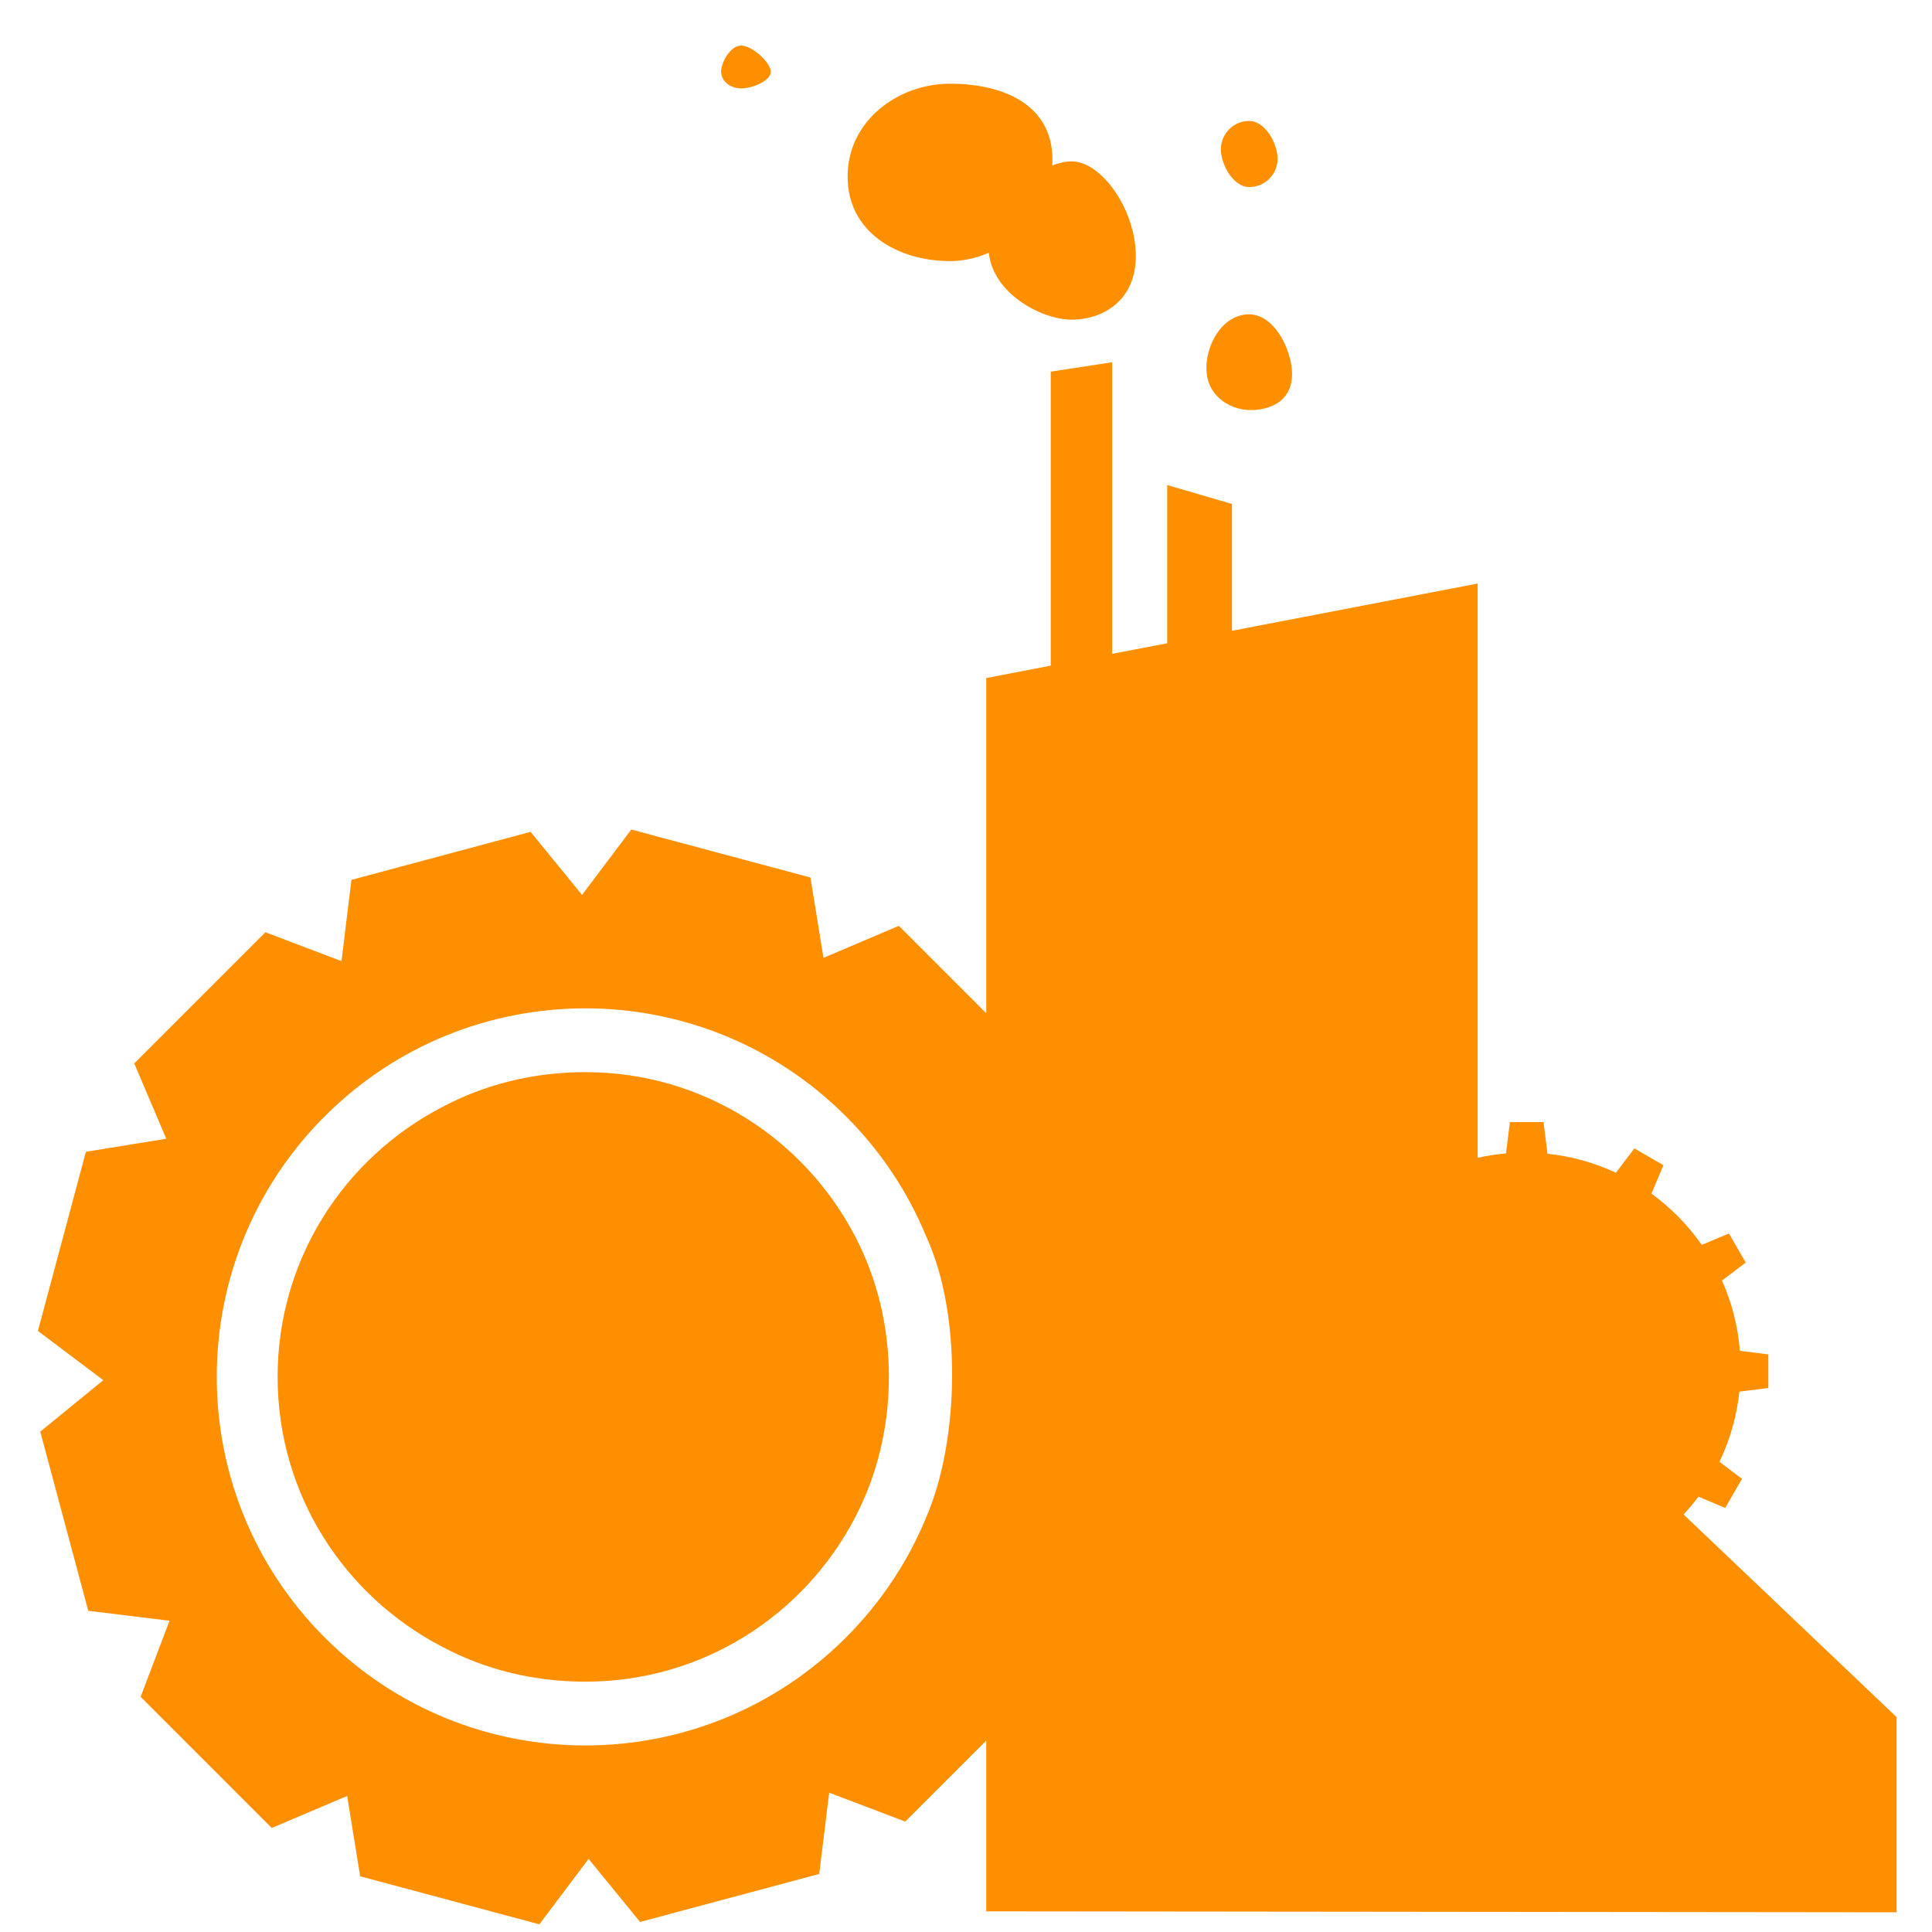
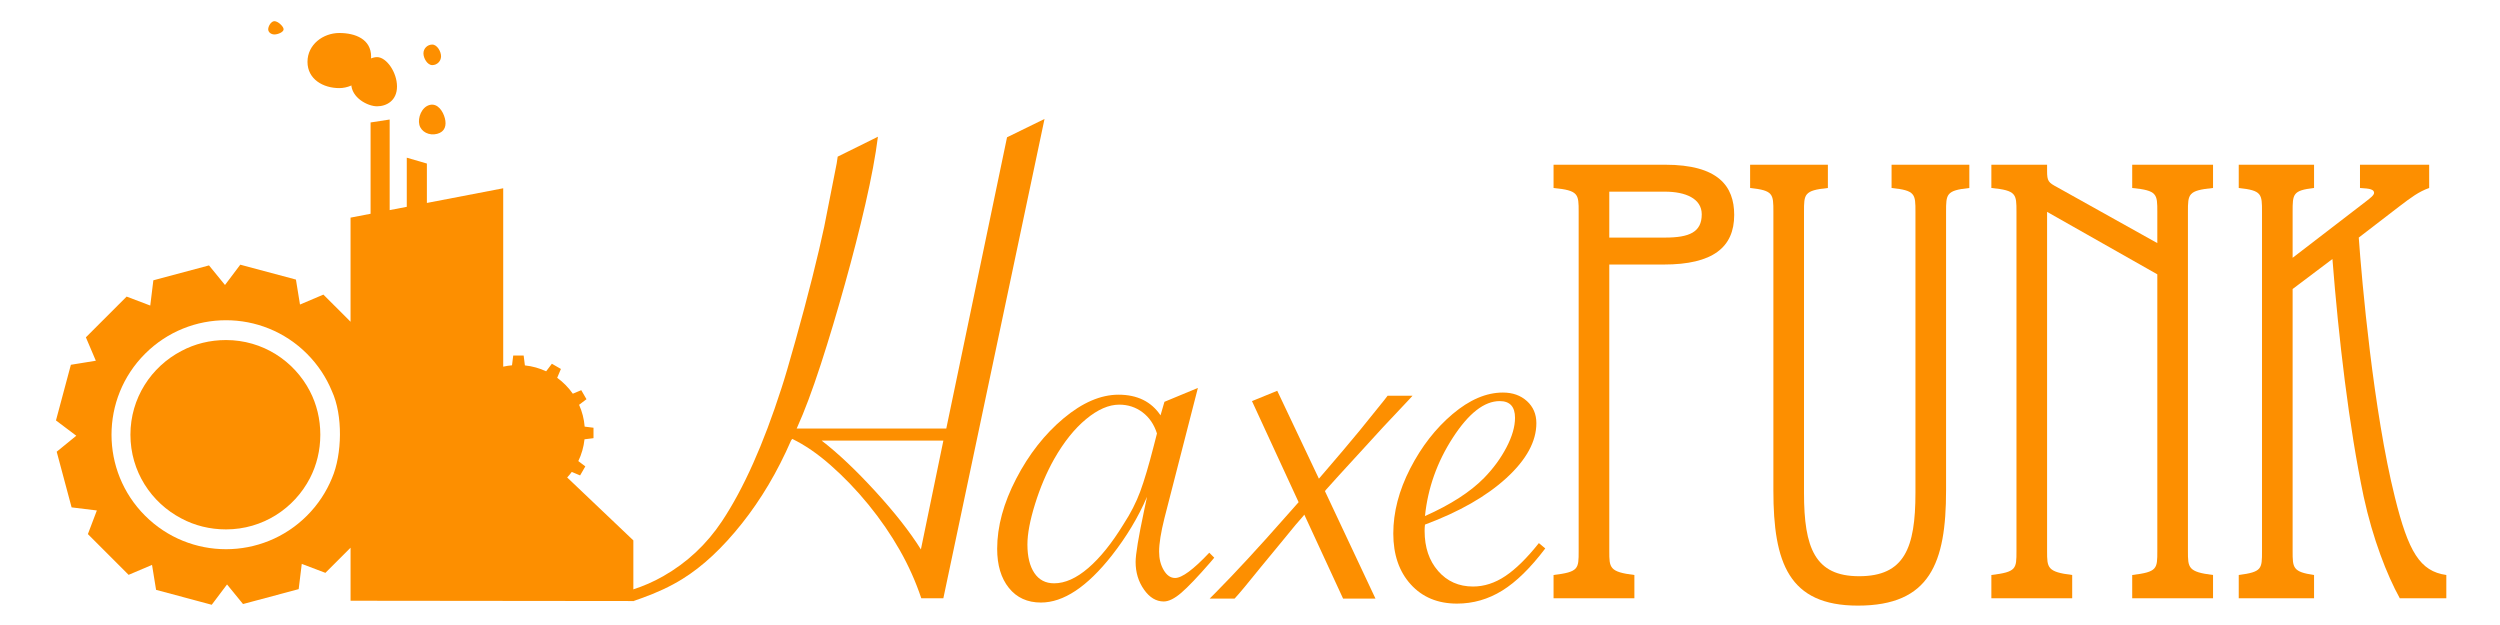
- <svg xmlns="http://www.w3.org/2000/svg" version="1.1" width="256" height="256" xml:space="preserve">
-   <path d="m 122.757,200.98 c -2.386,5.822 -5.94,11.274 -10.664,15.998 -19.072,19.072 -49.992,19.072 -69.067,0 -19.072,-19.07 -19.072,-49.992 0,-69.059 19.075,-19.078 49.995,-19.078 69.067,0 4.703,4.697 8.243,10.123 10.627,15.905 4.785,10.363 4.375,27.094 0.037,37.156 m 100.331,-0.299 c 0.693,-0.754 1.352,-1.541 1.962,-2.365 l 3.548,1.496 2.226,-3.858 -2.986,-2.258 c 1.378,-2.869 2.287,-5.998 2.642,-9.299 l 3.834,-0.477 0,-4.455 -3.77,-0.472 c -0.264,-3.292 -1.088,-6.43 -2.375,-9.312 l 3.151,-2.383 -2.226,-3.858 -3.596,1.514 c -1.829,-2.615 -4.087,-4.911 -6.67,-6.79 l 1.586,-3.767 -3.852,-2.229 -2.442,3.226 c -2.807,-1.312 -5.86,-2.181 -9.07,-2.517 l -0.528,-4.196 0,0 0,-0.002 -4.452,0 -0.517,4.156 c -1.277,0.107 -2.53,0.307 -3.754,0.579 l 0,-76.092 -32.557,6.262 0,-16.806 -8.579,-2.503 0,20.96 -7.297,1.402 0,-38.64 -8.137,1.25 0,38.955 -8.547,1.642 0,44.415 -11.581,-11.581 -9.984,4.242 -1.728,-10.645 -23.738,-6.358 -6.526,8.664 -6.82,-8.355 -23.738,6.361 -1.317,10.768 -10.083,-3.828 -17.379,17.379 4.244,9.984 -10.648,1.725 -6.361,23.74 8.667,6.526 -8.355,6.817 6.358,23.74 10.77,1.317 -3.828,10.083 17.377,17.379 9.987,-4.244 1.728,10.645 23.738,6.364 6.526,-8.67 6.82,8.355 23.738,-6.356 1.32,-10.77 10.08,3.826 10.733,-10.73 0,22.623 120.624,0.128 0,-25.865 -28.219,-26.841 z" style="fill:#fd8f00;fill-opacity:1;fill-rule:nonzero;stroke:none" />
-   <path d="m 150.5,33.909 c 0,6.052 -4.5,8.451 -8.51,8.451 -4.007,0 -11.013,-3.652 -11.013,-9.704 0,-6.052 7.006,-11.274 11.013,-11.274 4.01,0 8.51,6.473 8.51,12.527" style="fill:#fd8f00;fill-opacity:1;fill-rule:nonzero;stroke:none" />
-   <path d="m 139.453,21.161 c 0,7.419 -6.697,13.436 -13.57,13.436 -6.873,0 -13.57,-3.772 -13.57,-11.192 0,-7.422 6.697,-12.314 13.57,-12.314 6.873,0 13.57,2.647 13.57,10.069" style="fill:#fd8f00;fill-opacity:1;fill-rule:nonzero;stroke:none" />
-   <path d="m 167.606,54.113 c -3.402,0.88 -6.793,-0.84 -7.569,-3.847 -0.776,-3.002 0.978,-7.601 4.383,-8.48 3.404,-0.88 5.718,2.666 6.494,5.67 0.776,3.005 0.096,5.774 -3.308,6.657" style="fill:#fd8f00;fill-opacity:1;fill-rule:nonzero;stroke:none" />
-   <path d="m 169.287,21.034 c 0,2.074 -1.682,3.756 -3.756,3.756 -2.077,0 -3.756,-2.935 -3.756,-5.009 0,-2.074 1.68,-3.756 3.756,-3.756 2.074,0 3.756,2.935 3.756,5.009" style="fill:#fd8f00;fill-opacity:1;fill-rule:nonzero;stroke:none" />
-   <path d="m 102.128,9.505 c 0,1.221 -2.445,2.21 -3.914,2.21 -1.469,0 -2.661,-0.989 -2.661,-2.21 0,-1.221 1.192,-3.463 2.661,-3.463 1.469,0 3.914,2.242 3.914,3.463" style="fill:#fd8f00;fill-opacity:1;fill-rule:nonzero;stroke:none" />
-   <path d="m 117.783,182.446 c 0,-6.718 -1.568,-13.047 -4.471,-18.619 -6.732,-12.927 -20.165,-21.762 -35.751,-21.762 -6.878,0 -13.346,1.624 -19.011,4.649 -12.927,6.734 -21.765,20.144 -21.765,35.732 0,15.591 8.838,29 21.765,35.735 5.665,3.029 12.133,4.649 19.011,4.649 15.62,0 29.078,-8.875 35.793,-21.85 2.877,-5.553 4.428,-11.848 4.428,-18.534" style="fill:#fd8f00;fill-opacity:1;fill-rule:nonzero;stroke:none" />
+ <svg xmlns="http://www.w3.org/2000/svg" version="1.1" id="Layer_1" x="0px" y="0px" width="400px" height="100px" viewBox="0 0 400 100" enable-background="new 0 0 400 100" xml:space="preserve">
+   <defs id="defs47" />
+   <g id="g3" transform="translate(6,0)">
+     <path d="m 161.125,19.031 -6,2.938 -9.719,46.594 -23.938,0 0.125,-0.281 c 1.1,-2.429 2.352,-5.742 3.719,-9.938 1.367,-4.194 2.641,-8.502 3.875,-12.906 1.232,-4.403 2.331,-8.675 3.281,-12.812 0.949,-4.137 1.62,-7.712 2,-10.75 l -6.438,3.188 -0.156,1.062 -2,10.156 c -0.456,2.164 -1.09,4.86 -1.906,8.125 -0.817,3.265 -1.732,6.657 -2.719,10.188 -0.988,3.531 -1.726,6.051 -2.219,7.531 -2.885,8.959 -6.046,16.049 -9.5,21.25 -2.469,3.721 -5.611,6.649 -9.406,8.812 -1.582,0.902 -3.196,1.599 -4.844,2.125 l 0,1.875 c 0.455,-0.146 0.896,-0.309 1.344,-0.469 2.449,-0.873 4.632,-1.885 6.531,-3.062 3.264,-2.011 6.436,-4.983 9.531,-8.875 3.094,-3.891 5.711,-8.307 7.875,-13.281 l 0.188,-0.281 c 2.05,0.987 4.087,2.397 6.156,4.219 2.069,1.822 4.094,3.909 6.031,6.281 1.936,2.373 3.607,4.806 5.031,7.312 1.424,2.506 2.563,5.069 3.438,7.688 l 3.531,0 16.188,-76.688 z M 125.469,70.5 l 19.469,0 -3.594,17.406 c -1.785,-2.847 -4.206,-5.922 -7.281,-9.281 -3.076,-3.36 -5.937,-6.074 -8.594,-8.125 z" id="path5" style="fill:#fd8f00;fill-opacity:1" />
+     <path d="M 185.663,62.068 180.31,82.91 c -0.569,2.278 -0.854,4.062 -0.854,5.353 0,1.14 0.247,2.127 0.74,2.961 0.493,0.836 1.101,1.253 1.822,1.253 1.101,0 2.923,-1.347 5.467,-4.043 l 0.797,0.798 -0.626,0.74 c -2.013,2.315 -3.559,3.938 -4.641,4.868 -1.082,0.93 -2.021,1.396 -2.819,1.396 -1.215,0 -2.269,-0.636 -3.16,-1.908 -0.893,-1.271 -1.338,-2.742 -1.338,-4.413 0,-1.214 0.456,-3.966 1.367,-8.257 l 0.456,-2.164 c -1.405,3.266 -3.284,6.397 -5.638,9.396 -3.949,5.011 -7.726,7.517 -11.332,7.517 -2.164,0 -3.873,-0.778 -5.125,-2.335 -1.253,-1.557 -1.879,-3.645 -1.879,-6.264 0,-3.568 1.016,-7.308 3.046,-11.218 2.031,-3.91 4.556,-7.127 7.574,-9.652 3.018,-2.524 5.951,-3.787 8.798,-3.787 2.999,0 5.239,1.102 6.719,3.303 l 0.626,-2.164 5.353,-2.222 z m -6.549,7.289 c -0.456,-1.442 -1.224,-2.571 -2.306,-3.388 -1.082,-0.817 -2.326,-1.225 -3.73,-1.225 -1.671,0 -3.436,0.769 -5.295,2.307 -1.861,1.537 -3.569,3.673 -5.125,6.405 -1.215,2.164 -2.231,4.556 -3.047,7.176 -0.816,2.619 -1.224,4.783 -1.224,6.491 0,1.937 0.37,3.455 1.11,4.556 0.74,1.102 1.794,1.651 3.161,1.651 1.746,0 3.568,-0.816 5.466,-2.448 1.898,-1.632 3.777,-3.967 5.638,-7.005 1.139,-1.745 2.03,-3.492 2.676,-5.238 0.645,-1.746 1.367,-4.176 2.164,-7.289 l 0.512,-1.993 z" id="path7" style="fill:#fd8f00" />
+     <path d="m 205.024,76.59 1.025,-1.196 1.025,-1.195 c 1.025,-1.177 2.542,-2.98 4.555,-5.41 l 3.815,-4.727 0.569,-0.74 H 220 l -0.57,0.627 c -2.999,3.151 -5.486,5.827 -7.459,8.028 -3.038,3.303 -4.974,5.43 -5.808,6.378 l -0.171,0.228 8.086,17.197 h -5.182 l -6.207,-13.438 -0.171,0.228 c -0.569,0.607 -1.651,1.899 -3.246,3.872 l -3.474,4.214 c -2.164,2.696 -3.587,4.404 -4.271,5.125 h -3.986 l 0.911,-0.911 c 3.227,-3.265 6.928,-7.269 11.104,-12.015 l 2.221,-2.506 -7.46,-16.172 4.043,-1.651 6.664,14.064 z" id="path9" style="fill:#fd8f00" />
+     <path d="m 240.218,86.896 1.025,0.854 c -2.354,3.113 -4.651,5.363 -6.891,6.748 -2.24,1.386 -4.65,2.079 -7.232,2.079 -3.075,0 -5.543,-1.025 -7.402,-3.075 -1.86,-2.05 -2.791,-4.764 -2.791,-8.144 0,-3.416 0.902,-6.88 2.705,-10.392 1.803,-3.511 4.062,-6.415 6.776,-8.713 2.713,-2.296 5.4,-3.445 8.058,-3.445 1.556,0 2.837,0.456 3.844,1.367 1.005,0.911 1.509,2.088 1.509,3.53 0,2.924 -1.594,5.847 -4.783,8.77 -3.189,2.924 -7.536,5.409 -13.04,7.46 -0.039,0.304 -0.057,0.646 -0.057,1.024 0,2.62 0.721,4.755 2.164,6.406 1.442,1.651 3.303,2.478 5.58,2.478 1.784,0 3.511,-0.56 5.182,-1.68 1.67,-1.119 3.454,-2.875 5.353,-5.267 z m -18.222,-4.328 c 4.1,-1.822 7.25,-3.853 9.453,-6.093 1.48,-1.518 2.676,-3.15 3.587,-4.897 0.911,-1.745 1.367,-3.321 1.367,-4.727 0,-1.783 -0.817,-2.676 -2.449,-2.676 -2.468,0 -4.964,1.945 -7.488,5.837 -2.525,3.892 -4.014,8.078 -4.47,12.556 z" id="path11" style="fill:#fd8f00" />
+     <path d="m 251.485,88.179 c 0,2.646 0,3.331 4.017,3.821 v 3.723 H 242.569 V 92 c 4.017,-0.49 4.017,-0.98 4.017,-3.821 v -54.28 c 0,-2.841 0,-3.429 -4.017,-3.821 v -3.723 h 17.832 c 8.524,0 11.071,3.429 11.071,8.034 0,5.193 -3.429,7.936 -11.267,7.936 h -8.72 v 45.854 z m 8.916,-50.165 c 3.919,0 5.878,-0.881 5.878,-3.723 0,-2.548 -2.645,-3.625 -5.878,-3.625 h -8.916 v 7.348 h 8.916 z" id="path13" style="fill:#fd8f00" />
+     <path d="m 305.37,78.479 c 0,11.562 -2.547,18.42 -14.108,18.42 -11.071,0 -13.521,-6.858 -13.521,-18.42 v -44.58 c 0,-2.841 0,-3.429 -3.723,-3.821 v -3.723 h 12.443 v 3.723 c -3.821,0.392 -3.821,0.98 -3.821,3.821 v 44.972 c 0,8.817 1.764,13.324 8.818,13.324 7.25,0 9.014,-4.507 9.014,-13.324 V 33.899 c 0,-2.841 0,-3.429 -3.821,-3.821 v -3.723 h 12.443 v 3.723 c -3.723,0.392 -3.723,0.98 -3.723,3.821 v 44.58 z" id="path15" style="fill:#fd8f00" />
+     <path d="m 312.618,92 c 4.017,-0.49 4.017,-0.98 4.017,-3.821 v -54.28 c 0,-2.841 0,-3.429 -4.017,-3.821 v -3.723 h 8.916 v 0.98 c 0,1.666 0.196,1.861 1.666,2.646 l 15.97,8.916 V 33.9 c 0,-2.841 0,-3.429 -4.017,-3.821 v -3.723 h 12.933 v 3.723 c -4.017,0.392 -4.017,0.98 -4.017,3.821 v 54.279 c 0,2.646 0,3.331 4.017,3.821 v 3.723 H 335.153 V 92 c 4.017,-0.49 4.017,-0.98 4.017,-3.821 V 43.893 l -17.636,-9.994 v 54.279 c 0,2.646 0,3.331 4.017,3.821 v 3.723 H 312.618 V 92 z" id="path17" style="fill:#fd8f00" />
+     <path d="M 352.198,95.723 V 92 c 3.723,-0.49 3.723,-0.98 3.723,-3.821 v -54.28 c 0,-2.841 0,-3.429 -3.723,-3.821 v -3.723 h 12.051 v 3.723 c -3.429,0.392 -3.429,0.98 -3.429,3.821 v 7.348 l 11.855,-9.112 c 0.49,-0.392 1.176,-0.882 1.176,-1.273 0,-0.784 -1.47,-0.686 -2.253,-0.784 v -3.723 h 11.071 v 3.723 c -1.666,0.588 -2.841,1.47 -4.899,3.038 l -6.369,4.898 c 0.49,6.957 2.352,27.826 5.781,41.542 2.155,8.72 4.017,11.855 8.23,12.443 v 3.723 h -7.446 c -2.058,-3.723 -4.311,-9.504 -5.78,-16.264 -2.352,-11.17 -4.017,-25.475 -4.997,-38.016 l -6.369,4.801 v 41.934 c 0,2.646 0,3.331 3.429,3.821 v 3.723 h -12.051 z" id="path19" style="fill:#fd8f00" />
+   </g>
+   <g id="g21" transform="translate(6,0)">
+     <path d="m 30.162,84.703 c -5.86,0 -10.939,-3.329 -13.459,-8.196" id="path23" style="fill:none" />
+     <path d="m 47.102,62.57 c -0.895,-2.17 -2.223,-4.204 -3.986,-5.967 -7.154,-7.155 -18.752,-7.155 -25.907,0 -7.154,7.152 -7.154,18.751 0,25.904 7.155,7.154 18.753,7.154 25.907,0 1.772,-1.771 3.105,-3.817 4,-6.001" id="path25" style="fill:none" />
+     <path d="m 16.721,62.57 c 2.525,-4.849 7.594,-8.163 13.441,-8.163" id="path27" style="fill:none" />
+     <path d="m 84.749,76.395 c 0.26,-0.282 0.507,-0.578 0.736,-0.887 l 1.331,0.561 0.835,-1.446 -1.12,-0.848 c 0.517,-1.075 0.858,-2.25 0.991,-3.487 l 1.438,-0.18 V 68.437 L 87.546,68.26 c -0.1,-1.235 -0.408,-2.412 -0.892,-3.493 l 1.183,-0.894 -0.835,-1.447 -1.35,0.568 C 84.966,62.013 84.119,61.151 83.15,60.447 l 0.596,-1.413 -1.446,-0.836 -0.916,1.21 C 80.331,58.916 79.186,58.59 77.982,58.464 L 77.785,56.89 h 0 v -10e-4 h -1.669 l -0.195,1.56 c -0.479,0.04 -0.949,0.114 -1.407,0.217 V 30.123 l -12.212,2.349 v -6.304 l -3.218,-0.939 v 7.862 l -2.737,0.526 V 19.123 l -3.053,0.47 v 14.611 l -3.206,0.617 V 51.48 l -4.344,-4.344 -3.746,1.591 -0.648,-3.993 -8.904,-2.385 -2.448,3.25 -2.558,-3.135 -8.904,2.386 -0.494,4.039 -3.782,-1.436 -6.519,6.519 1.592,3.745 -3.993,0.648 -2.385,8.905 3.251,2.448 -3.135,2.557 2.386,8.905 4.04,0.494 -1.436,3.782 6.518,6.519 3.746,-1.592 0.648,3.993 8.904,2.387 2.448,-3.252 2.558,3.134 8.905,-2.384 0.494,-4.04 3.782,1.436 4.026,-4.025 v 8.486 l 45.246,0.048 V 86.464 L 84.749,76.395 z m -37.634,0.112 c -0.895,2.184 -2.228,4.229 -4,6.001 -7.154,7.154 -18.752,7.154 -25.907,0 -7.154,-7.153 -7.154,-18.752 0,-25.904 7.155,-7.155 18.753,-7.155 25.907,0 1.764,1.763 3.092,3.797 3.986,5.967 1.795,3.886 1.642,10.161 0.014,13.936 z" id="path29" style="fill:#fd8f00" />
+     <path d="m 57.521,13.838 c 0,2.27 -1.688,3.17 -3.192,3.17 -1.503,0 -4.131,-1.371 -4.131,-3.641 0,-2.27 2.628,-4.229 4.131,-4.229 1.504,0.002 3.192,2.43 3.192,4.7 z" id="path31" style="fill:#fd8f00" />
+     <path d="m 53.378,9.057 c 0,2.783 -2.512,5.04 -5.09,5.04 -2.579,0 -5.09,-1.415 -5.09,-4.198 0,-2.784 2.511,-4.619 5.09,-4.619 2.578,0 5.09,0.993 5.09,3.777 z" id="path33" style="fill:#fd8f00" />
+     <path d="m 63.938,21.417 c -1.276,0.33 -2.548,-0.315 -2.839,-1.443 -0.292,-1.126 0.367,-2.851 1.644,-3.181 1.277,-0.33 2.145,1 2.436,2.127 0.291,1.127 0.036,2.166 -1.241,2.497 z" id="path35" style="fill:#fd8f00" />
+     <path d="m 64.568,9.009 c 0,0.778 -0.631,1.409 -1.409,1.409 -0.778,0 -1.409,-1.101 -1.409,-1.878 0,-0.778 0.631,-1.41 1.409,-1.41 0.778,0 1.409,1.101 1.409,1.879 z" id="path37" style="fill:#fd8f00" />
+     <path d="m 39.377,4.685 c 0,0.458 -0.917,0.829 -1.468,0.829 -0.551,0 -0.998,-0.371 -0.998,-0.829 0,-0.458 0.447,-1.299 0.998,-1.299 0.552,0 1.468,0.841 1.468,1.299 z" id="path39" style="fill:#fd8f00" />
+     <g id="g41">
+       <path d="m 45.25,69.555 c 0,-2.52 -0.588,-4.894 -1.677,-6.984 l 0,0 c -2.525,-4.849 -7.564,-8.163 -13.41,-8.163 -2.579,0 -5.005,0.609 -7.13,1.744 l 0,0 c -4.85,2.526 -8.164,7.557 -8.164,13.403 0,5.848 3.314,10.878 8.164,13.404 l 0,0 c 2.125,1.136 4.551,1.744 7.13,1.744 5.859,0 10.908,-3.329 13.427,-8.196 l 0,0 c 1.077,-2.083 1.66,-4.445 1.66,-6.952 z" id="path43" style="fill:#fd8f00" />
+     </g>
+   </g>
</svg>
